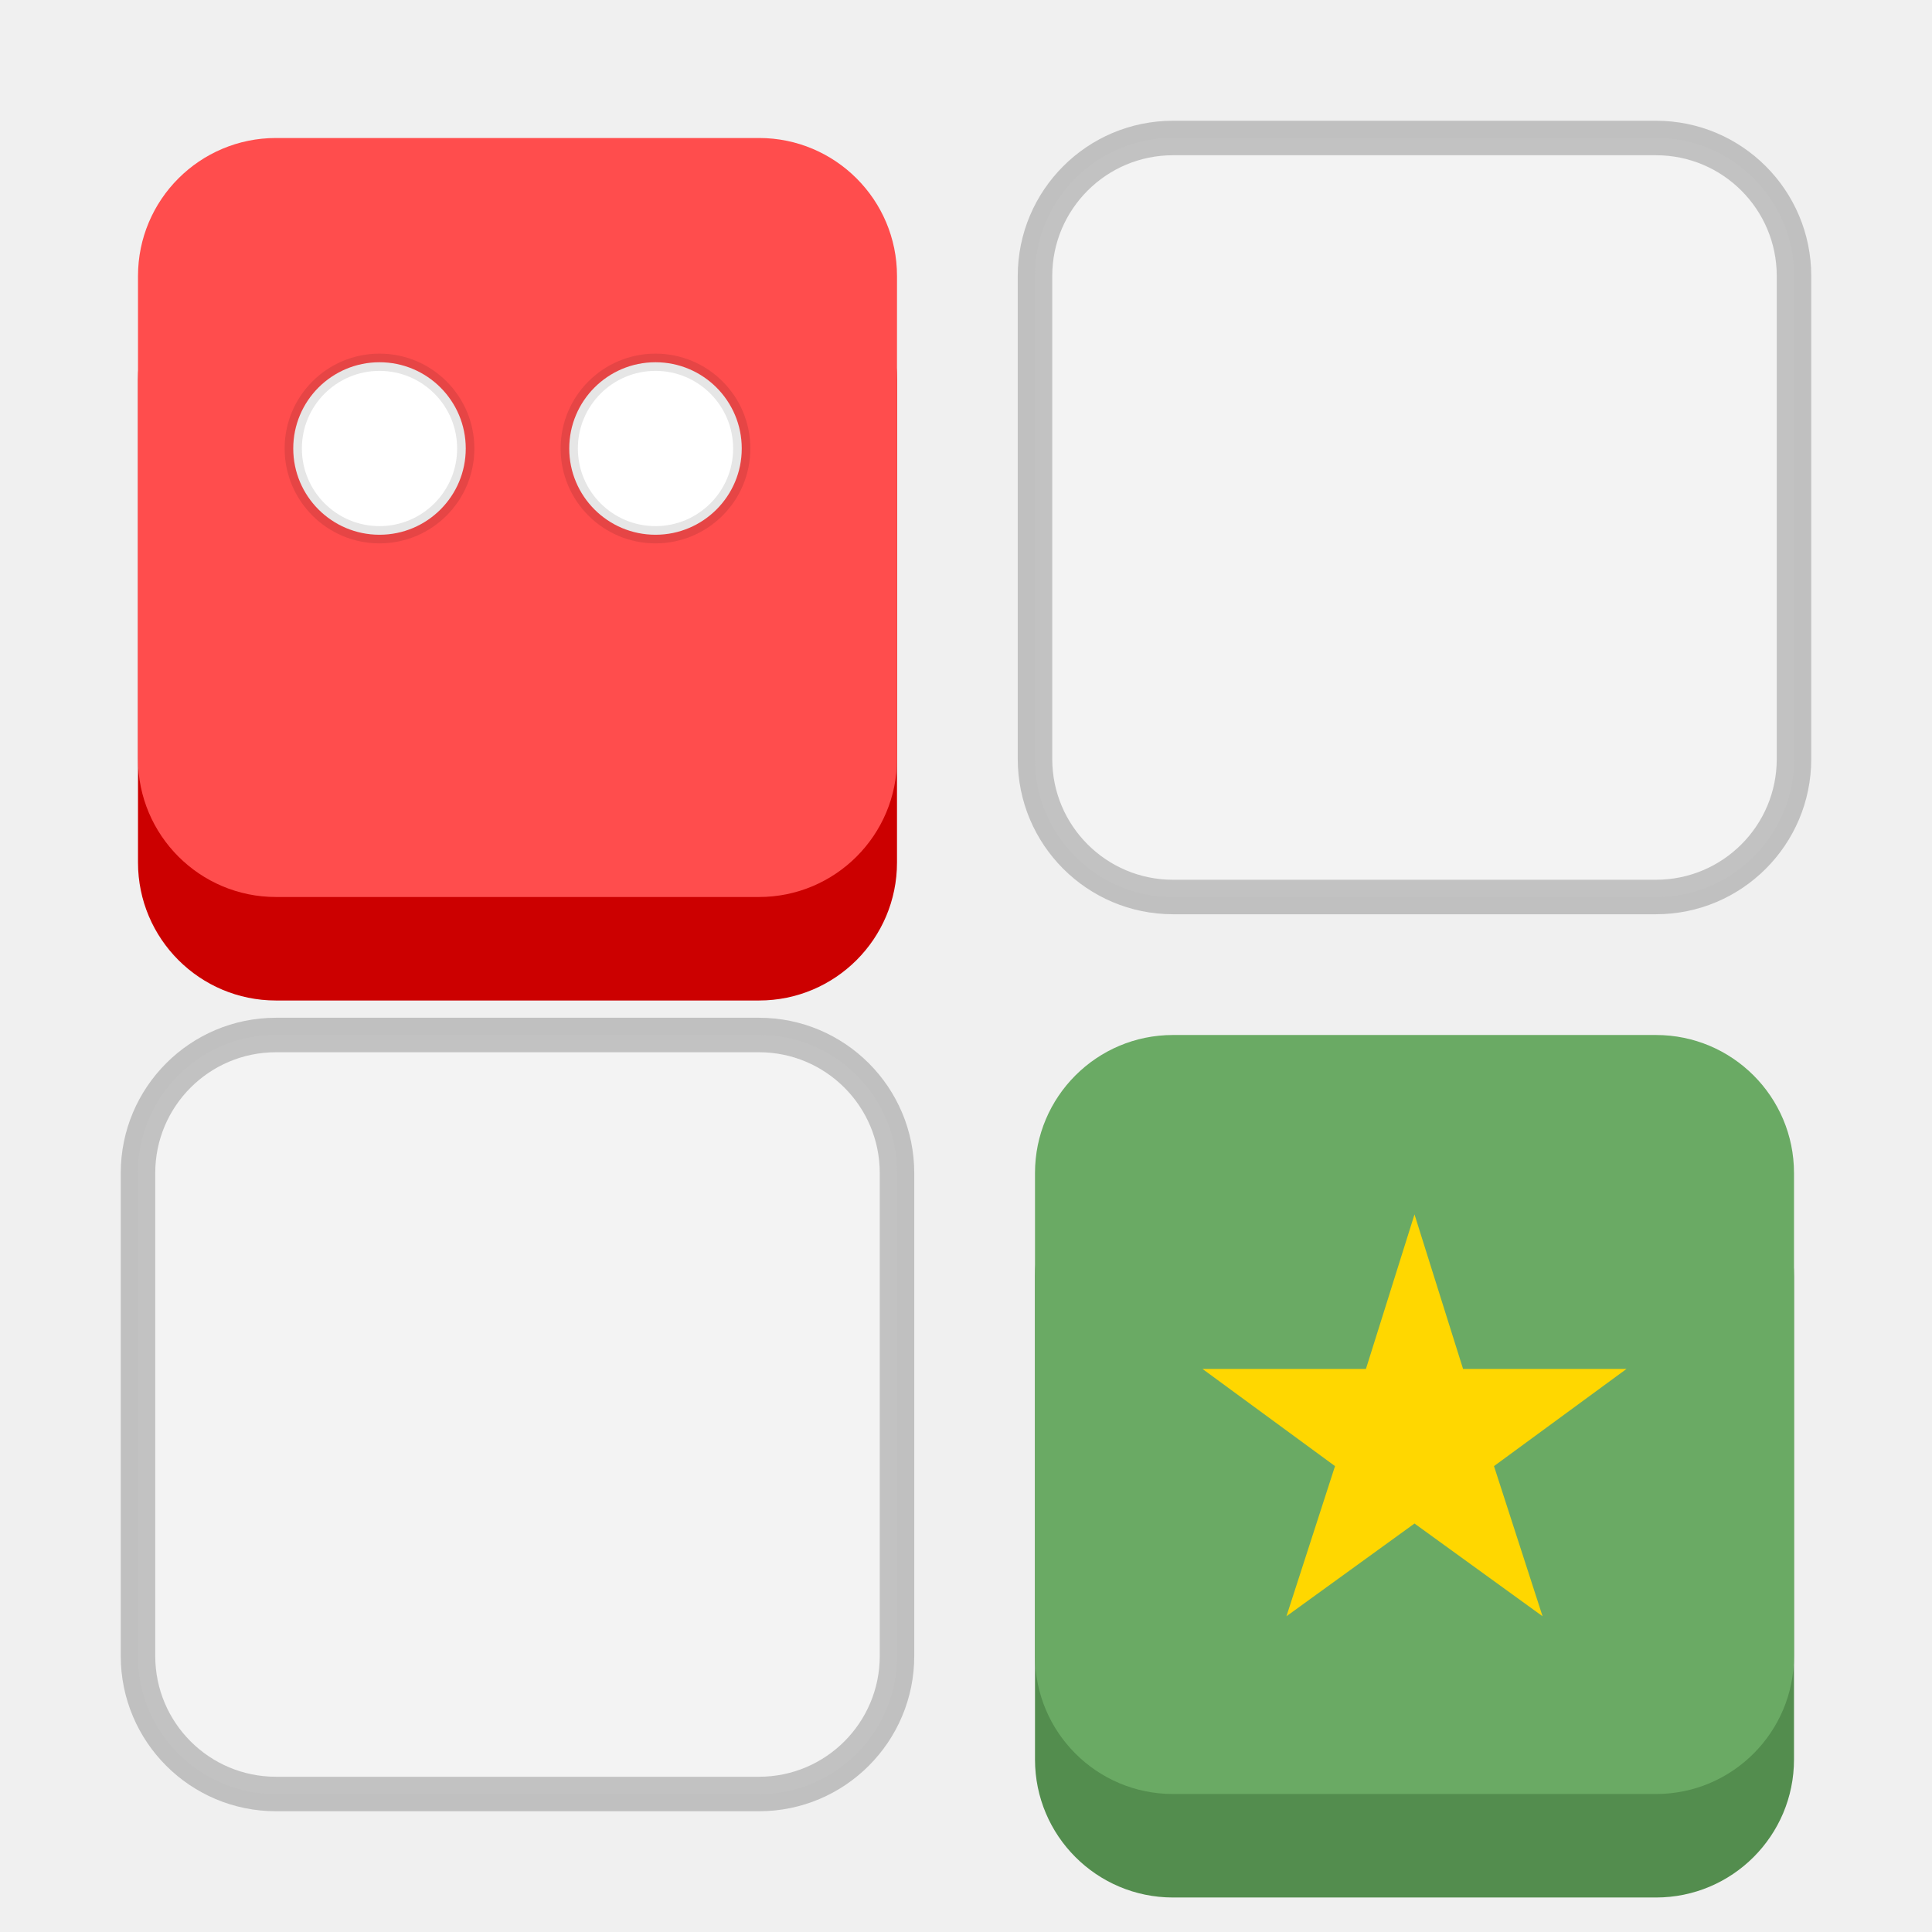
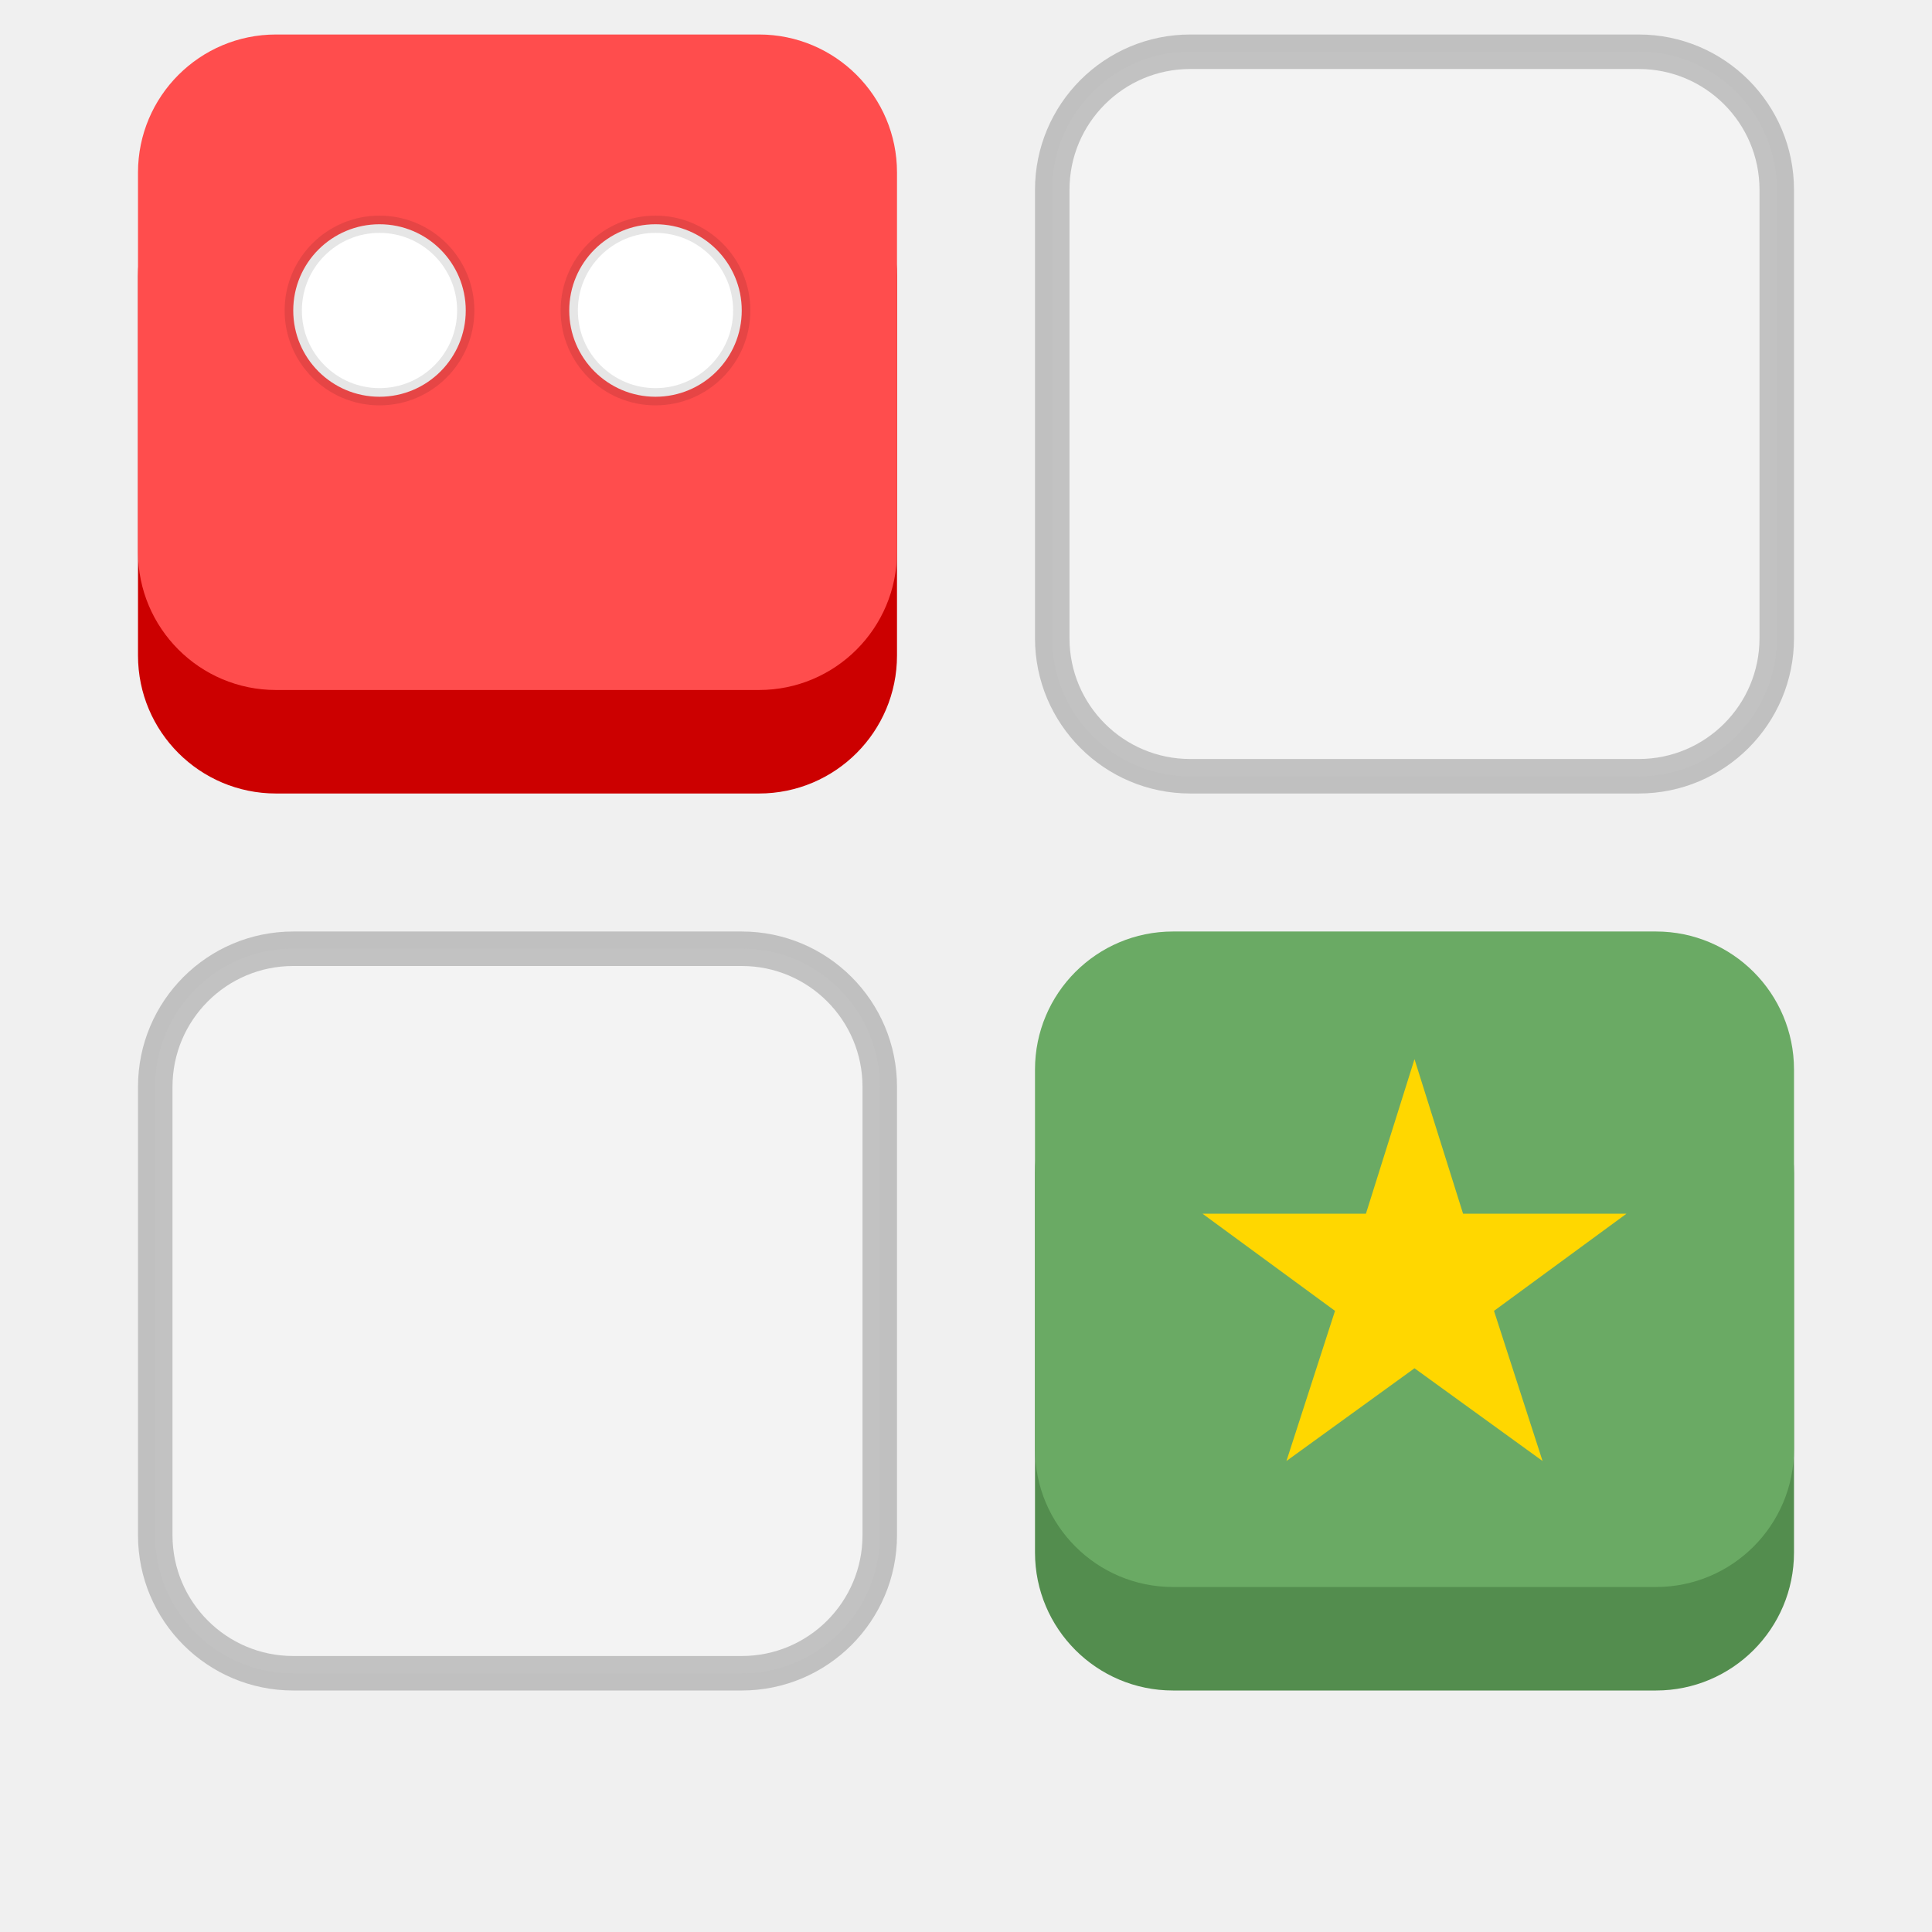
<svg xmlns="http://www.w3.org/2000/svg" width="56" height="56" viewBox="0 0 56 56" fill="none">
-   <rect x="4" y="7" width="22" height="22" rx="4" fill="#cc0000" />
-   <rect x="4" y="4" width="22" height="22" rx="4" fill="#ff4d4d" />
-   <circle cx="11" cy="13" r="2.5" fill="white" stroke="black" stroke-opacity="0.1" stroke-width="0.5" />
-   <circle cx="19" cy="13" r="2.5" fill="white" stroke="black" stroke-opacity="0.1" stroke-width="0.5" />
-   <rect x="30" y="4" width="22" height="22" rx="4" fill="#f3f3f3" stroke="#000000" stroke-opacity="0.2" stroke-width="1" />
-   <rect x="4" y="30" width="22" height="22" rx="4" fill="#f3f3f3" stroke="#000000" stroke-opacity="0.2" stroke-width="1" />
-   <rect x="30" y="33" width="22" height="22" rx="4" fill="#538d4e" />
-   <rect x="30" y="30" width="22" height="22" rx="4" fill="#6aaa64" />
-   <g transform="translate(34.6, 35.2) scale(1.6)">
+   <rect x="4" y="4" width="22" height="19" rx="4" fill="#cc0000" />
+   <rect x="4" y="1" width="22" height="19" rx="4" fill="#ff4d4d" />
+   <circle cx="11" cy="9" r="2.5" fill="white" stroke="black" stroke-opacity="0.1" stroke-width="0.5" />
+   <circle cx="19" cy="9" r="2.5" fill="white" stroke="black" stroke-opacity="0.1" stroke-width="0.5" />
+   <rect x="30.5" y="1.5" width="21" height="21" rx="4" fill="#f3f3f3" stroke="#000000" stroke-opacity="0.2" stroke-width="1" />
+   <rect x="4.5" y="27.5" width="21" height="21" rx="4" fill="#f3f3f3" stroke="#000000" stroke-opacity="0.2" stroke-width="1" />
+   <rect x="30" y="30" width="22" height="19" rx="4" fill="#538d4e" />
+   <rect x="30" y="27" width="22" height="19" rx="4" fill="#6aaa64" />
+   <g transform="translate(34.6, 30.7) scale(1.6)">
    <polygon points="4,0 4.88,2.8 7.84,2.8 5.44,4.56 6.32,7.28 4,5.6 1.68,7.28 2.56,4.56 0.16,2.8 3.12,2.8" fill="#ffd700" />
  </g>
</svg>
